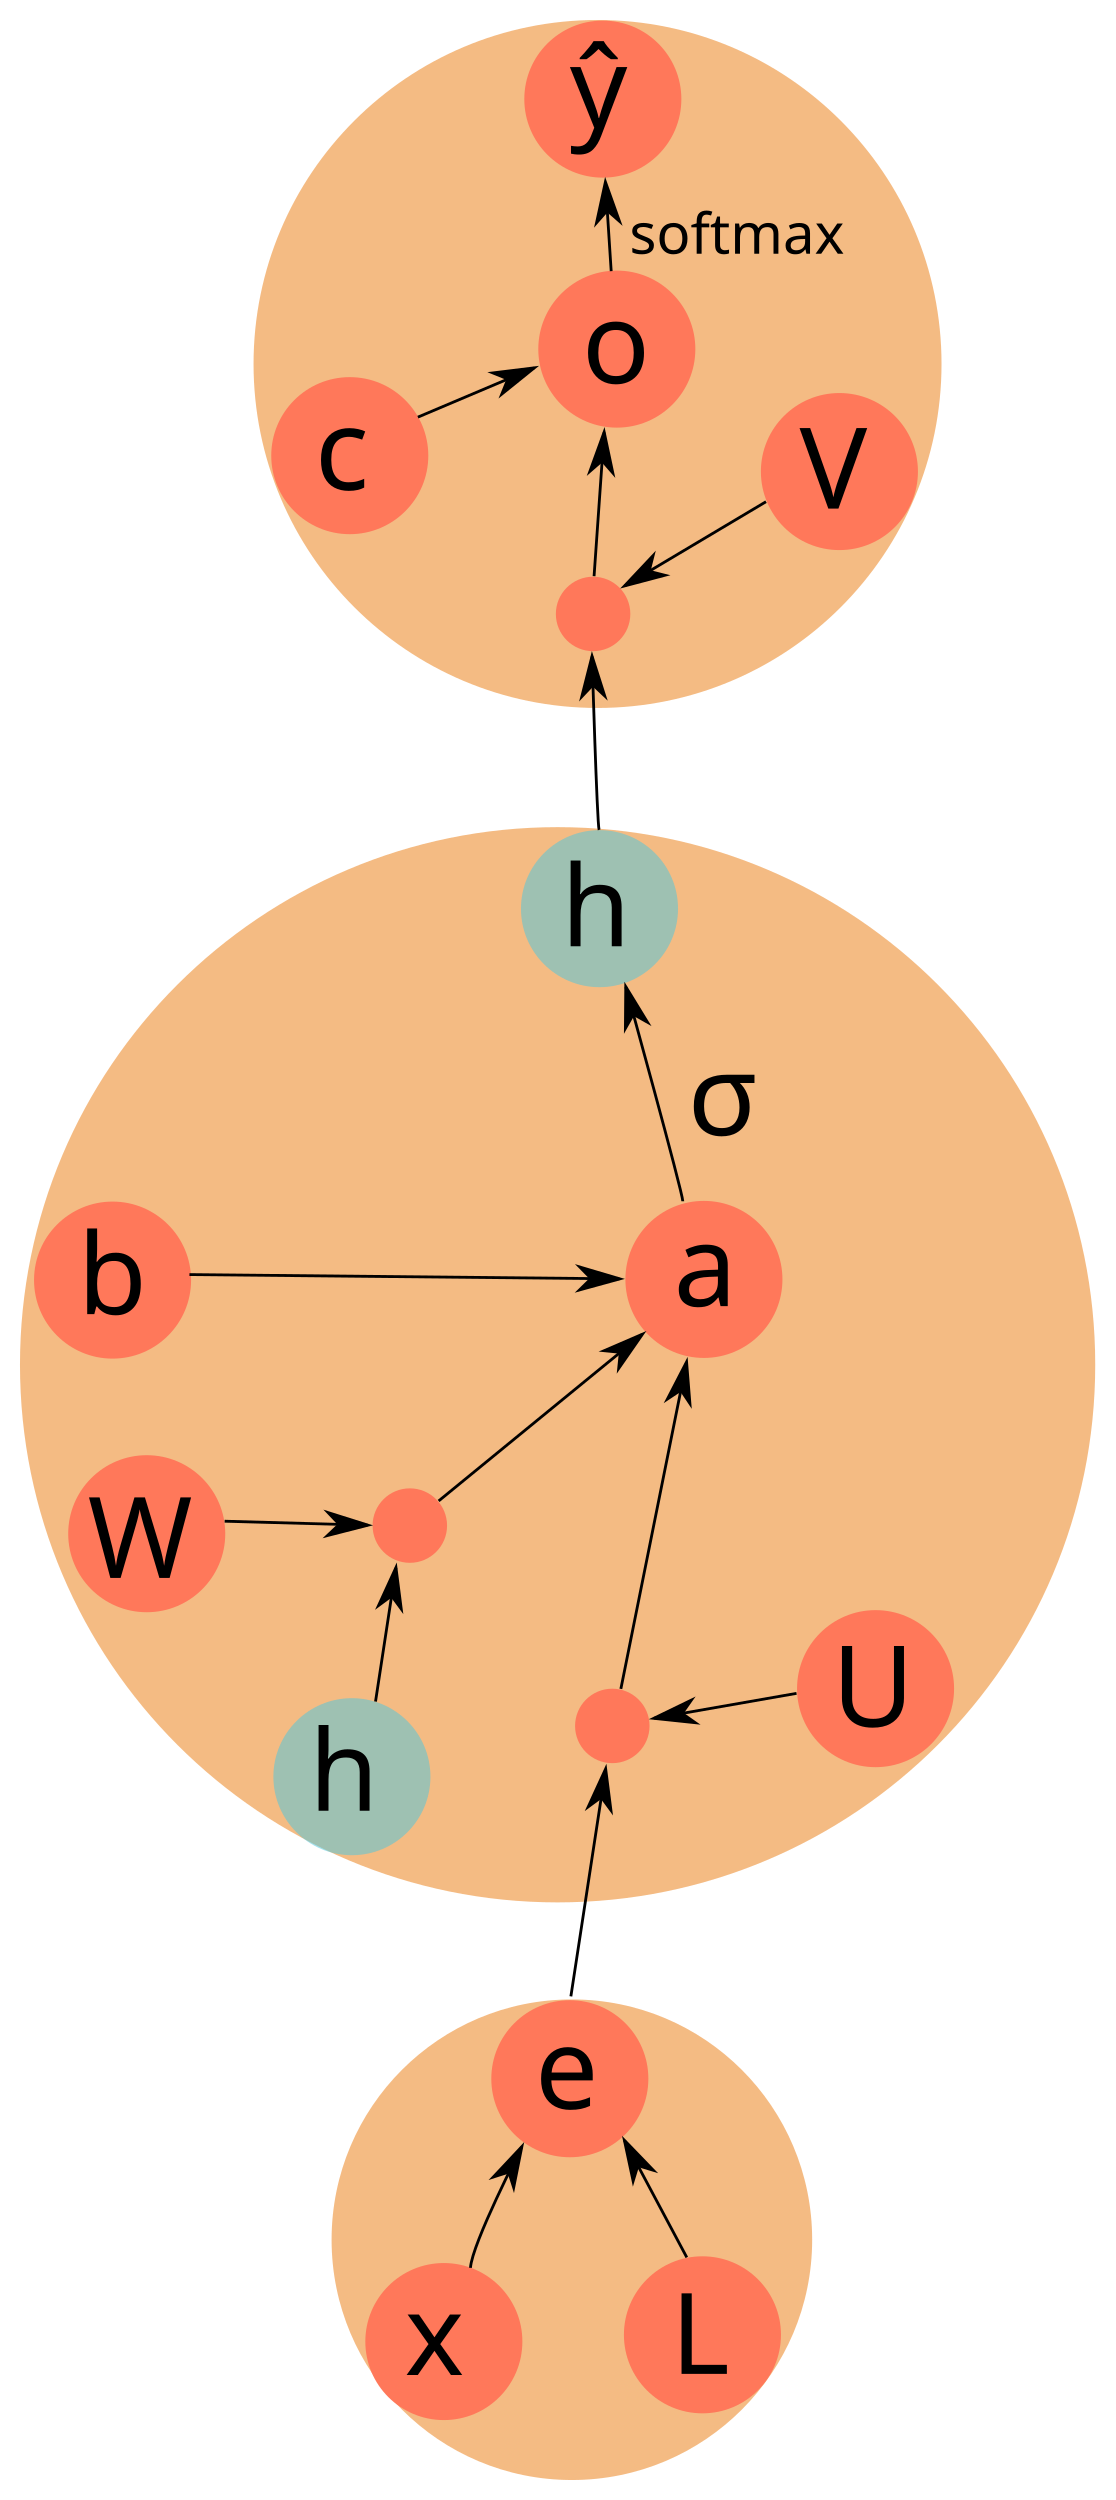
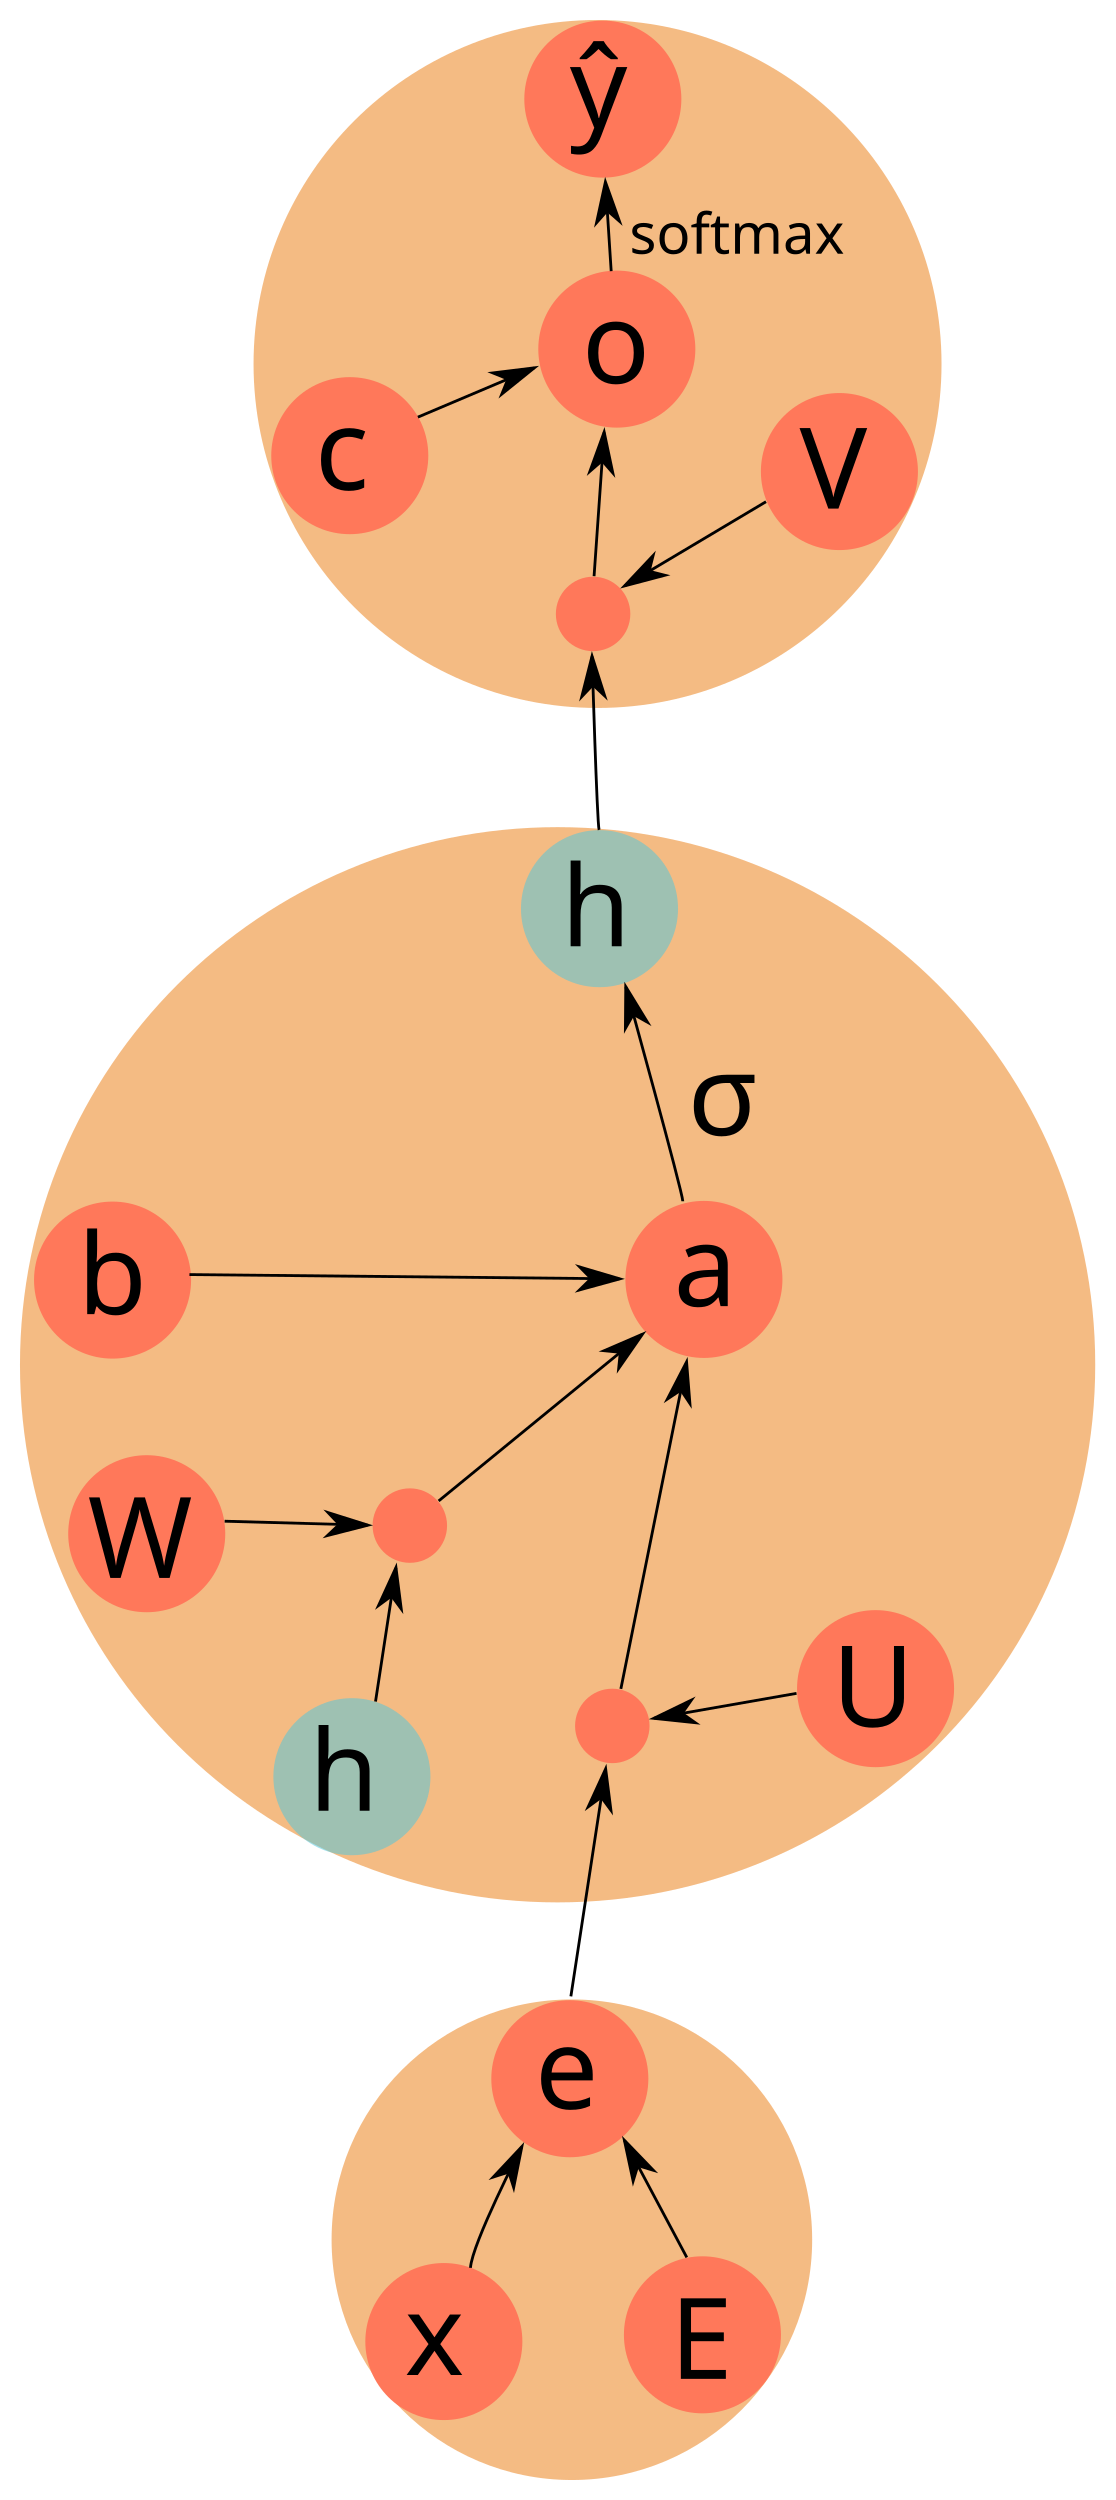
<svg xmlns="http://www.w3.org/2000/svg" width="111.649mm" height="250.288mm" viewBox="0 0 395.608 886.847" id="svg10855" version="1.1">
  <defs id="defs10857">
    <marker orient="auto" refY="0" refX="0" id="marker5509" style="overflow:visible">
      <path id="path5511" d="M 0,0 5,-5 -12.5,0 5,5 0,0 Z" style="fill:#000000;fill-opacity:1;fill-rule:evenodd;stroke:#000000;stroke-width:1pt;stroke-opacity:1" transform="matrix(-0.8,0,0,-0.8,-10,0)" />
    </marker>
    <marker style="overflow:visible" id="marker5377" refX="0" refY="0" orient="auto">
      <path transform="matrix(-0.8,0,0,-0.8,-10,0)" style="fill:#000000;fill-opacity:1;fill-rule:evenodd;stroke:#000000;stroke-width:1pt;stroke-opacity:1" d="M 0,0 5,-5 -12.5,0 5,5 0,0 Z" id="path5379" />
    </marker>
    <marker orient="auto" refY="0" refX="0" id="marker12174" style="overflow:visible">
      <path id="path12176" d="M 0,0 5,-5 -12.5,0 5,5 0,0 Z" style="fill:#000000;fill-opacity:1;fill-rule:evenodd;stroke:#000000;stroke-width:1pt;stroke-opacity:1" transform="matrix(-0.8,0,0,-0.8,-10,0)" />
    </marker>
    <marker orient="auto" refY="0" refX="0" id="marker12168" style="overflow:visible">
      <path id="path12170" d="M 0,0 5,-5 -12.5,0 5,5 0,0 Z" style="fill:#000000;fill-opacity:1;fill-rule:evenodd;stroke:#000000;stroke-width:1pt;stroke-opacity:1" transform="matrix(-0.8,0,0,-0.8,-10,0)" />
    </marker>
    <marker orient="auto" refY="0" refX="0" id="marker12162" style="overflow:visible">
      <path id="path12164" d="M 0,0 5,-5 -12.5,0 5,5 0,0 Z" style="fill:#000000;fill-opacity:1;fill-rule:evenodd;stroke:#000000;stroke-width:1pt;stroke-opacity:1" transform="matrix(-0.8,0,0,-0.8,-10,0)" />
    </marker>
    <marker orient="auto" refY="0" refX="0" id="marker12156" style="overflow:visible">
      <path id="path12158" d="M 0,0 5,-5 -12.5,0 5,5 0,0 Z" style="fill:#000000;fill-opacity:1;fill-rule:evenodd;stroke:#000000;stroke-width:1pt;stroke-opacity:1" transform="matrix(-0.8,0,0,-0.8,-10,0)" />
    </marker>
    <marker orient="auto" refY="0" refX="0" id="Arrow1Lstart" style="overflow:visible">
      <path id="path5517" d="M 0,0 5,-5 -12.5,0 5,5 0,0 Z" style="fill:#000000;fill-opacity:1;fill-rule:evenodd;stroke:#000000;stroke-width:1pt;stroke-opacity:1" transform="matrix(0.8,0,0,0.8,10,0)" />
    </marker>
    <marker orient="auto" refY="0" refX="0" id="marker12148" style="overflow:visible">
      <path id="path12150" d="M 0,0 5,-5 -12.5,0 5,5 0,0 Z" style="fill:#000000;fill-opacity:1;fill-rule:evenodd;stroke:#000000;stroke-width:1pt;stroke-opacity:1" transform="matrix(-0.8,0,0,-0.8,-10,0)" />
    </marker>
    <marker orient="auto" refY="0" refX="0" id="marker12037" style="overflow:visible">
      <path id="path12039" d="M 0,0 5,-5 -12.5,0 5,5 0,0 Z" style="fill:#000000;fill-opacity:1;fill-rule:evenodd;stroke:#000000;stroke-width:1pt;stroke-opacity:1" transform="matrix(-0.8,0,0,-0.8,-10,0)" />
    </marker>
    <marker orient="auto" refY="0" refX="0" id="marker12031" style="overflow:visible">
      <path id="path12033" d="M 0,0 5,-5 -12.5,0 5,5 0,0 Z" style="fill:#000000;fill-opacity:1;fill-rule:evenodd;stroke:#000000;stroke-width:1pt;stroke-opacity:1" transform="matrix(-0.8,0,0,-0.8,-10,0)" />
    </marker>
    <marker orient="auto" refY="0" refX="0" id="marker12025" style="overflow:visible">
      <path id="path12027" d="M 0,0 5,-5 -12.5,0 5,5 0,0 Z" style="fill:#000000;fill-opacity:1;fill-rule:evenodd;stroke:#000000;stroke-width:1pt;stroke-opacity:1" transform="matrix(-0.8,0,0,-0.8,-10,0)" />
    </marker>
    <marker orient="auto" refY="0" refX="0" id="marker12019" style="overflow:visible">
      <path id="path12021" d="M 0,0 5,-5 -12.5,0 5,5 0,0 Z" style="fill:#000000;fill-opacity:1;fill-rule:evenodd;stroke:#000000;stroke-width:1pt;stroke-opacity:1" transform="matrix(-0.8,0,0,-0.8,-10,0)" />
    </marker>
    <marker orient="auto" refY="0" refX="0" id="marker12013" style="overflow:visible">
      <path id="path12015" d="M 0,0 5,-5 -12.5,0 5,5 0,0 Z" style="fill:#000000;fill-opacity:1;fill-rule:evenodd;stroke:#000000;stroke-width:1pt;stroke-opacity:1" transform="matrix(-0.8,0,0,-0.8,-10,0)" />
    </marker>
    <marker orient="auto" refY="0" refX="0" id="marker12007" style="overflow:visible">
      <path id="path12009" d="M 0,0 5,-5 -12.5,0 5,5 0,0 Z" style="fill:#000000;fill-opacity:1;fill-rule:evenodd;stroke:#000000;stroke-width:1pt;stroke-opacity:1" transform="matrix(-0.8,0,0,-0.8,-10,0)" />
    </marker>
    <marker orient="auto" refY="0" refX="0" id="marker12001" style="overflow:visible">
      <path id="path12003" d="M 0,0 5,-5 -12.5,0 5,5 0,0 Z" style="fill:#000000;fill-opacity:1;fill-rule:evenodd;stroke:#000000;stroke-width:1pt;stroke-opacity:1" transform="matrix(-0.8,0,0,-0.8,-10,0)" />
    </marker>
    <marker orient="auto" refY="0" refX="0" id="Arrow1Lend" style="overflow:visible">
      <path id="path5520" d="M 0,0 5,-5 -12.5,0 5,5 0,0 Z" style="fill:#000000;fill-opacity:1;fill-rule:evenodd;stroke:#000000;stroke-width:1pt;stroke-opacity:1" transform="matrix(-0.8,0,0,-0.8,-10,0)" />
    </marker>
    <marker orient="auto" refY="0" refX="0" id="marker12157" style="overflow:visible">
      <path id="path12159" d="M 0,0 5,-5 -12.5,0 5,5 0,0 Z" style="fill:#000000;fill-opacity:1;fill-rule:evenodd;stroke:#000000;stroke-width:1pt;stroke-opacity:1" transform="matrix(-0.8,0,0,-0.8,-10,0)" />
    </marker>
    <marker orient="auto" refY="0" refX="0" id="marker12079" style="overflow:visible">
      <path id="path12081" d="M 0,0 5,-5 -12.5,0 5,5 0,0 Z" style="fill:#000000;fill-opacity:1;fill-rule:evenodd;stroke:#000000;stroke-width:1pt;stroke-opacity:1" transform="matrix(-0.8,0,0,-0.8,-10,0)" />
    </marker>
    <marker orient="auto" refY="0" refX="0" id="Arrow1Lend-7" style="overflow:visible">
      <path id="path5520-5" d="M 0,0 5,-5 -12.5,0 5,5 0,0 Z" style="fill:#000000;fill-opacity:1;fill-rule:evenodd;stroke:#000000;stroke-width:1pt;stroke-opacity:1" transform="matrix(-0.8,0,0,-0.8,-10,0)" />
    </marker>
  </defs>
  <g id="layer1" transform="translate(-107.552,130.1222)">
    <circle style="opacity:1;fill:#eb811a;fill-opacity:0.536;stroke:none;stroke-width:1.112;stroke-miterlimit:4;stroke-dasharray:none;stroke-opacity:1" id="path6712-6-6-2-6-5-3" cx="305.356" cy="354.014" r="190.718" />
    <circle style="opacity:1;fill:#ff785a;fill-opacity:1;stroke:none;stroke-width:1.112;stroke-miterlimit:4;stroke-dasharray:none;stroke-opacity:1" id="path6712-6-6-2-6-59" cx="418.149" cy="468.908" r="27.857" />
    <circle style="opacity:1;fill:#eb811a;fill-opacity:0.536;stroke:none;stroke-width:1.112;stroke-miterlimit:4;stroke-dasharray:none;stroke-opacity:1" id="path6712-6-6-2-6-5-3-0" cx="319.521" cy="-1.008" r="122.027" />
    <text xml:space="preserve" style="font-style:normal;font-weight:normal;font-size:40px;line-height:125%;font-family:sans-serif;letter-spacing:0px;word-spacing:0px;fill:#000000;fill-opacity:1;stroke:none;stroke-width:1px;stroke-linecap:butt;stroke-linejoin:miter;stroke-opacity:1" x="402.632" y="482.34" id="text10967">
      <tspan id="tspan10969" x="402.632" y="482.34">U</tspan>
    </text>
    <circle style="opacity:1;fill:#ff785a;fill-opacity:1;stroke:none;stroke-width:1.112;stroke-miterlimit:4;stroke-dasharray:none;stroke-opacity:1" id="path6712-6-6-2-6-5-9-0" cx="324.764" cy="482.131" r="13.21" />
    <circle style="opacity:1;fill:#4dc6dd;fill-opacity:0.514;stroke:none;stroke-width:1.112;stroke-miterlimit:4;stroke-dasharray:none;stroke-opacity:1" id="path6712-6-6-2-6-7-7" cx="232.387" cy="500.141" r="27.857" />
    <circle style="opacity:1;fill:#ff785a;fill-opacity:1;stroke:none;stroke-width:1.112;stroke-miterlimit:4;stroke-dasharray:none;stroke-opacity:1" id="path6712-6-6-2-6-7-3" cx="159.604" cy="413.946" r="27.857" />
    <circle style="opacity:1;fill:#ff785a;fill-opacity:1;stroke:none;stroke-width:1.112;stroke-miterlimit:4;stroke-dasharray:none;stroke-opacity:1" id="path6712-6-6-2-6-7-3-2" cx="147.482" cy="323.981" r="27.857" />
    <circle style="opacity:1;fill:#ff785a;fill-opacity:1;stroke:none;stroke-width:1.112;stroke-miterlimit:4;stroke-dasharray:none;stroke-opacity:1" id="path6712-6-6-2-6-7-3-7" cx="357.26" cy="323.736" r="27.857" />
    <circle style="opacity:1;fill:#4dc6dd;fill-opacity:0.514;stroke:none;stroke-width:1.112;stroke-miterlimit:4;stroke-dasharray:none;stroke-opacity:1" id="path6712-6-6-2-6-7-7-4" cx="320.218" cy="192.217" r="27.857" />
    <text xml:space="preserve" style="font-style:normal;font-weight:normal;font-size:40px;line-height:125%;font-family:sans-serif;letter-spacing:0px;word-spacing:0px;fill:#000000;fill-opacity:1;stroke:none;stroke-width:1px;stroke-linecap:butt;stroke-linejoin:miter;stroke-opacity:1" x="138.648" y="429.635" id="text11938">
      <tspan id="tspan11940" x="138.648" y="429.635">W</tspan>
    </text>
    <text xml:space="preserve" style="font-style:normal;font-weight:normal;font-size:40px;line-height:125%;font-family:sans-serif;letter-spacing:0px;word-spacing:0px;fill:#000000;fill-opacity:1;stroke:none;stroke-width:1px;stroke-linecap:butt;stroke-linejoin:miter;stroke-opacity:1" x="217.161" y="512.213" id="text45214-9-1-9">
      <tspan id="tspan45216-7-2-4" x="217.161" y="512.213">h</tspan>
    </text>
    <text xml:space="preserve" style="font-style:normal;font-weight:normal;font-size:40px;line-height:125%;font-family:sans-serif;letter-spacing:0px;word-spacing:0px;fill:#000000;fill-opacity:1;stroke:none;stroke-width:1px;stroke-linecap:butt;stroke-linejoin:miter;stroke-opacity:1" x="306.57" y="205.544" id="text45214-9-1-1">
      <tspan id="tspan45216-7-2-9" x="306.57" y="205.544">h</tspan>
    </text>
    <circle style="opacity:1;fill:#ff785a;fill-opacity:1;stroke:none;stroke-width:1.112;stroke-miterlimit:4;stroke-dasharray:none;stroke-opacity:1" id="path6712-6-6-2-6-5-9-0-57" cx="252.934" cy="411.063" r="13.21" />
    <text xml:space="preserve" style="font-style:normal;font-weight:normal;font-size:40px;line-height:125%;font-family:sans-serif;letter-spacing:0px;word-spacing:0px;fill:#000000;fill-opacity:1;stroke:none;stroke-width:1px;stroke-linecap:butt;stroke-linejoin:miter;stroke-opacity:1" x="346.505" y="333.206" id="text11985">
      <tspan id="tspan11987" x="346.505" y="333.206">a</tspan>
    </text>
    <text xml:space="preserve" style="font-style:normal;font-weight:normal;font-size:40px;line-height:125%;font-family:sans-serif;letter-spacing:0px;word-spacing:0px;fill:#000000;fill-opacity:1;stroke:none;stroke-width:1px;stroke-linecap:butt;stroke-linejoin:miter;stroke-opacity:1" x="135.077" y="336.063" id="text11989">
      <tspan id="tspan11991" x="135.077" y="336.063">b</tspan>
    </text>
    <path style="fill:none;fill-rule:evenodd;stroke:#000000;stroke-width:1px;stroke-linecap:butt;stroke-linejoin:miter;stroke-opacity:1;marker-end:url(#marker12001)" d="m 390.108,470.577 -50.508,8.839" id="path11999" />
    <path style="fill:none;fill-rule:evenodd;stroke:#000000;stroke-width:1px;stroke-linecap:butt;stroke-linejoin:miter;stroke-opacity:1;marker-end:url(#marker12007)" d="m 240.764,473.482 7.229,-47.414" id="path12005" />
    <path style="fill:none;fill-rule:evenodd;stroke:#000000;stroke-width:1px;stroke-linecap:butt;stroke-linejoin:miter;stroke-opacity:1;marker-end:url(#marker12013)" d="m 187.241,409.511 50.708,1.405" id="path12011" />
    <path style="fill:none;fill-rule:evenodd;stroke:#000000;stroke-width:1px;stroke-linecap:butt;stroke-linejoin:miter;stroke-opacity:1;marker-end:url(#marker12019)" d="M 327.795,468.999 351.084,353.127" id="path12017" />
    <path style="fill:none;fill-rule:evenodd;stroke:#000000;stroke-width:1px;stroke-linecap:butt;stroke-linejoin:miter;stroke-opacity:1;marker-end:url(#marker12025)" d="m 263.145,402.329 72.226,-59.094" id="path12023" />
    <path style="fill:none;fill-rule:evenodd;stroke:#000000;stroke-width:1px;stroke-linecap:butt;stroke-linejoin:miter;stroke-opacity:1;marker-end:url(#marker12031)" d="m 174.756,322.022 152.533,1.515" id="path12029" />
    <path style="fill:none;fill-rule:evenodd;stroke:#000000;stroke-width:1px;stroke-linecap:butt;stroke-linejoin:miter;stroke-opacity:1;marker-end:url(#marker12037)" d="m 349.765,296.01 c 0,-3.03 -20.203,-76.014 -20.203,-76.014" id="path12035" />
    <circle style="opacity:1;fill:#ff785a;fill-opacity:1;stroke:none;stroke-width:1.112;stroke-miterlimit:4;stroke-dasharray:none;stroke-opacity:1" id="path6712-6-6-2-6-5-9-0-4" cx="317.945" cy="87.667" r="13.21" />
    <circle style="opacity:1;fill:#ff785a;fill-opacity:1;stroke:none;stroke-width:1.112;stroke-miterlimit:4;stroke-dasharray:none;stroke-opacity:1" id="path6712-6-6-2-6-59-1" cx="405.324" cy="37.159" r="27.857" />
    <text xml:space="preserve" style="font-style:normal;font-weight:normal;font-size:40px;line-height:125%;font-family:sans-serif;letter-spacing:0px;word-spacing:0px;fill:#000000;fill-opacity:1;stroke:none;stroke-width:1px;stroke-linecap:butt;stroke-linejoin:miter;stroke-opacity:1" x="391.182" y="50.291" id="text12083">
      <tspan id="tspan12085" x="391.182" y="50.291">V</tspan>
    </text>
    <circle style="opacity:1;fill:#ff785a;fill-opacity:1;stroke:none;stroke-width:1.112;stroke-miterlimit:4;stroke-dasharray:none;stroke-opacity:1" id="path6712-6-6-2-6-7-3-2-1" cx="231.631" cy="31.518" r="27.857" />
    <text xml:space="preserve" style="font-style:normal;font-weight:normal;font-size:40px;line-height:125%;font-family:sans-serif;letter-spacing:0px;word-spacing:0px;fill:#000000;fill-opacity:1;stroke:none;stroke-width:1px;stroke-linecap:butt;stroke-linejoin:miter;stroke-opacity:1" x="219.226" y="43.6" id="text11989-6">
      <tspan id="tspan11991-2" x="219.226" y="43.6">c</tspan>
    </text>
    <circle style="opacity:1;fill:#ff785a;fill-opacity:1;stroke:none;stroke-width:1.112;stroke-miterlimit:4;stroke-dasharray:none;stroke-opacity:1" id="path6712-6-6-2-6-7-3-2-0" cx="326.362" cy="-6.278" r="27.857" />
    <text xml:space="preserve" style="font-style:normal;font-weight:normal;font-size:40px;line-height:125%;font-family:sans-serif;letter-spacing:0px;word-spacing:0px;fill:#000000;fill-opacity:1;stroke:none;stroke-width:1px;stroke-linecap:butt;stroke-linejoin:miter;stroke-opacity:1" x="313.956" y="5.804" id="text11989-2">
      <tspan id="tspan11991-29" x="313.956" y="5.804">o</tspan>
    </text>
    <circle style="opacity:1;fill:#ff785a;fill-opacity:1;stroke:none;stroke-width:1.112;stroke-miterlimit:4;stroke-dasharray:none;stroke-opacity:1" id="path6712-6-6-2-6-7-3-2-7" cx="321.402" cy="-94.962" r="27.857" />
    <text xml:space="preserve" style="font-style:normal;font-weight:normal;font-size:40px;line-height:125%;font-family:sans-serif;letter-spacing:0px;word-spacing:0px;fill:#000000;fill-opacity:1;stroke:none;stroke-width:1px;stroke-linecap:butt;stroke-linejoin:miter;stroke-opacity:1" x="309.67" y="-84.889" id="text12041-5">
      <tspan id="tspan12043-6" x="309.67" y="-84.889">ŷ</tspan>
    </text>
    <path style="fill:none;fill-rule:evenodd;stroke:#000000;stroke-width:1px;stroke-linecap:butt;stroke-linejoin:miter;stroke-opacity:1;marker-end:url(#marker12148)" d="m 320.077,164.278 c -0.714,-2.143 -2.5,-61.518 -2.5,-61.518" id="path12146" />
    <path style="fill:none;fill-rule:evenodd;stroke:#000000;stroke-width:1px;stroke-linecap:butt;stroke-linejoin:miter;stroke-opacity:1;marker-end:url(#marker12156)" d="M 379.28,47.849 329.184,77.671" id="path12152" />
    <path style="fill:none;fill-rule:evenodd;stroke:#000000;stroke-width:1px;stroke-linecap:butt;stroke-linejoin:miter;stroke-opacity:1;marker-end:url(#marker12162)" d="m 318.291,74.278 3.571,-51.006" id="path12160" />
    <path style="fill:none;fill-rule:evenodd;stroke:#000000;stroke-width:1px;stroke-linecap:butt;stroke-linejoin:miter;stroke-opacity:1;marker-end:url(#marker12168)" d="M 255.791,17.849 296.985,0.41" id="path12166" />
    <path style="fill:none;fill-rule:evenodd;stroke:#000000;stroke-width:1px;stroke-linecap:butt;stroke-linejoin:miter;stroke-opacity:1;marker-end:url(#marker12174)" d="m 324.363,-33.937 -2.038,-31.531" id="path12172" />
    <text xml:space="preserve" style="font-style:normal;font-weight:normal;font-size:40px;line-height:125%;font-family:sans-serif;letter-spacing:0px;word-spacing:0px;fill:#000000;fill-opacity:1;stroke:none;stroke-width:1px;stroke-linecap:butt;stroke-linejoin:miter;stroke-opacity:1" x="351.472" y="272.572" id="text7134">
      <tspan id="tspan7136" x="351.472" y="272.572">σ</tspan>
    </text>
    <text xml:space="preserve" style="font-style:normal;font-weight:normal;font-size:40px;line-height:125%;font-family:sans-serif;letter-spacing:0px;word-spacing:0px;fill:#000000;fill-opacity:1;stroke:none;stroke-width:1px;stroke-linecap:butt;stroke-linejoin:miter;stroke-opacity:1" x="330.825" y="-40.118" id="text12929">
      <tspan id="tspan12931" x="330.825" y="-40.118" style="font-size:20px">softmax</tspan>
    </text>
    <circle style="opacity:1;fill:#eb811a;fill-opacity:0.536;stroke:none;stroke-width:1.112;stroke-miterlimit:4;stroke-dasharray:none;stroke-opacity:1" id="path6712-6-6-2-6-5-3-0-3" cx="310.42" cy="664.397" r="85.241" />
    <circle style="opacity:1;fill:#ff785a;fill-opacity:1;stroke:none;stroke-width:1.112;stroke-miterlimit:4;stroke-dasharray:none;stroke-opacity:1" id="path6712-6-6-2-6-7-6" cx="309.695" cy="607.286" r="27.857" />
    <path style="fill:none;fill-rule:evenodd;stroke:#000000;stroke-width:1px;stroke-linecap:butt;stroke-linejoin:miter;stroke-opacity:1;marker-end:url(#Arrow1Lend-7)" d="m 310.066,578.068 12.316,-80.592" id="path11995-3" />
    <circle style="opacity:1;fill:#ff785a;fill-opacity:1;stroke:none;stroke-width:1.112;stroke-miterlimit:4;stroke-dasharray:none;stroke-opacity:1" id="path6712-6-6-2-6-7-6-5" cx="356.736" cy="698.131" r="27.857" />
    <circle style="opacity:1;fill:#ff785a;fill-opacity:1;stroke:none;stroke-width:1.112;stroke-miterlimit:4;stroke-dasharray:none;stroke-opacity:1" id="path6712-6-6-2-6-7-6-6" cx="265.004" cy="700.521" r="27.857" />
-     <text xml:space="preserve" style="font-style:normal;font-weight:normal;font-size:40px;line-height:125%;font-family:sans-serif;letter-spacing:0px;word-spacing:0px;fill:#000000;fill-opacity:1;stroke:none;stroke-width:1px;stroke-linecap:butt;stroke-linejoin:miter;stroke-opacity:1" x="345.451" y="711.982" id="text10967-2">
-       <tspan id="tspan10969-9" x="345.451" y="711.982">L</tspan>
+     <text xml:space="preserve" style="font-style:normal;font-weight:normal;font-size:40px;line-height:125%;font-family:sans-serif;letter-spacing:0px;word-spacing:0px;fill:#000000;fill-opacity:1;stroke:none;stroke-width:1px;stroke-linecap:butt;stroke-linejoin:miter;stroke-opacity:1" x="345.199" y="713.75" id="text10967-2">
+       <tspan id="tspan10969-9" x="345.199" y="713.75">E</tspan>
    </text>
    <text xml:space="preserve" style="font-style:normal;font-weight:normal;font-size:40px;line-height:125%;font-family:sans-serif;letter-spacing:0px;word-spacing:0px;fill:#000000;fill-opacity:1;stroke:none;stroke-width:1px;stroke-linecap:butt;stroke-linejoin:miter;stroke-opacity:1" x="251.08" y="712.376" id="text45214-9-1-9-1">
      <tspan id="tspan45216-7-2-4-2" x="251.08" y="712.376">x</tspan>
    </text>
    <text xml:space="preserve" style="font-style:normal;font-weight:normal;font-size:40px;line-height:125%;font-family:sans-serif;letter-spacing:0px;word-spacing:0px;fill:#000000;fill-opacity:1;stroke:none;stroke-width:1px;stroke-linecap:butt;stroke-linejoin:miter;stroke-opacity:1" x="297.295" y="617.926" id="text45214-9-1-9-7">
      <tspan id="tspan45216-7-2-4-0" x="297.295" y="617.926">e</tspan>
    </text>
    <path style="fill:none;fill-rule:evenodd;stroke:#000000;stroke-width:1px;stroke-linecap:butt;stroke-linejoin:miter;stroke-opacity:1;marker-end:url(#marker5377)" d="m 274.446,674.375 c 0.505,-8.586 18.173,-42.906 18.173,-42.906" id="path5369" />
    <path style="fill:none;fill-rule:evenodd;stroke:#000000;stroke-width:1px;stroke-linecap:butt;stroke-linejoin:miter;stroke-opacity:1;marker-end:url(#marker5509)" d="M 351.183,670.67 329.102,629.222" id="path5501" />
  </g>
</svg>
